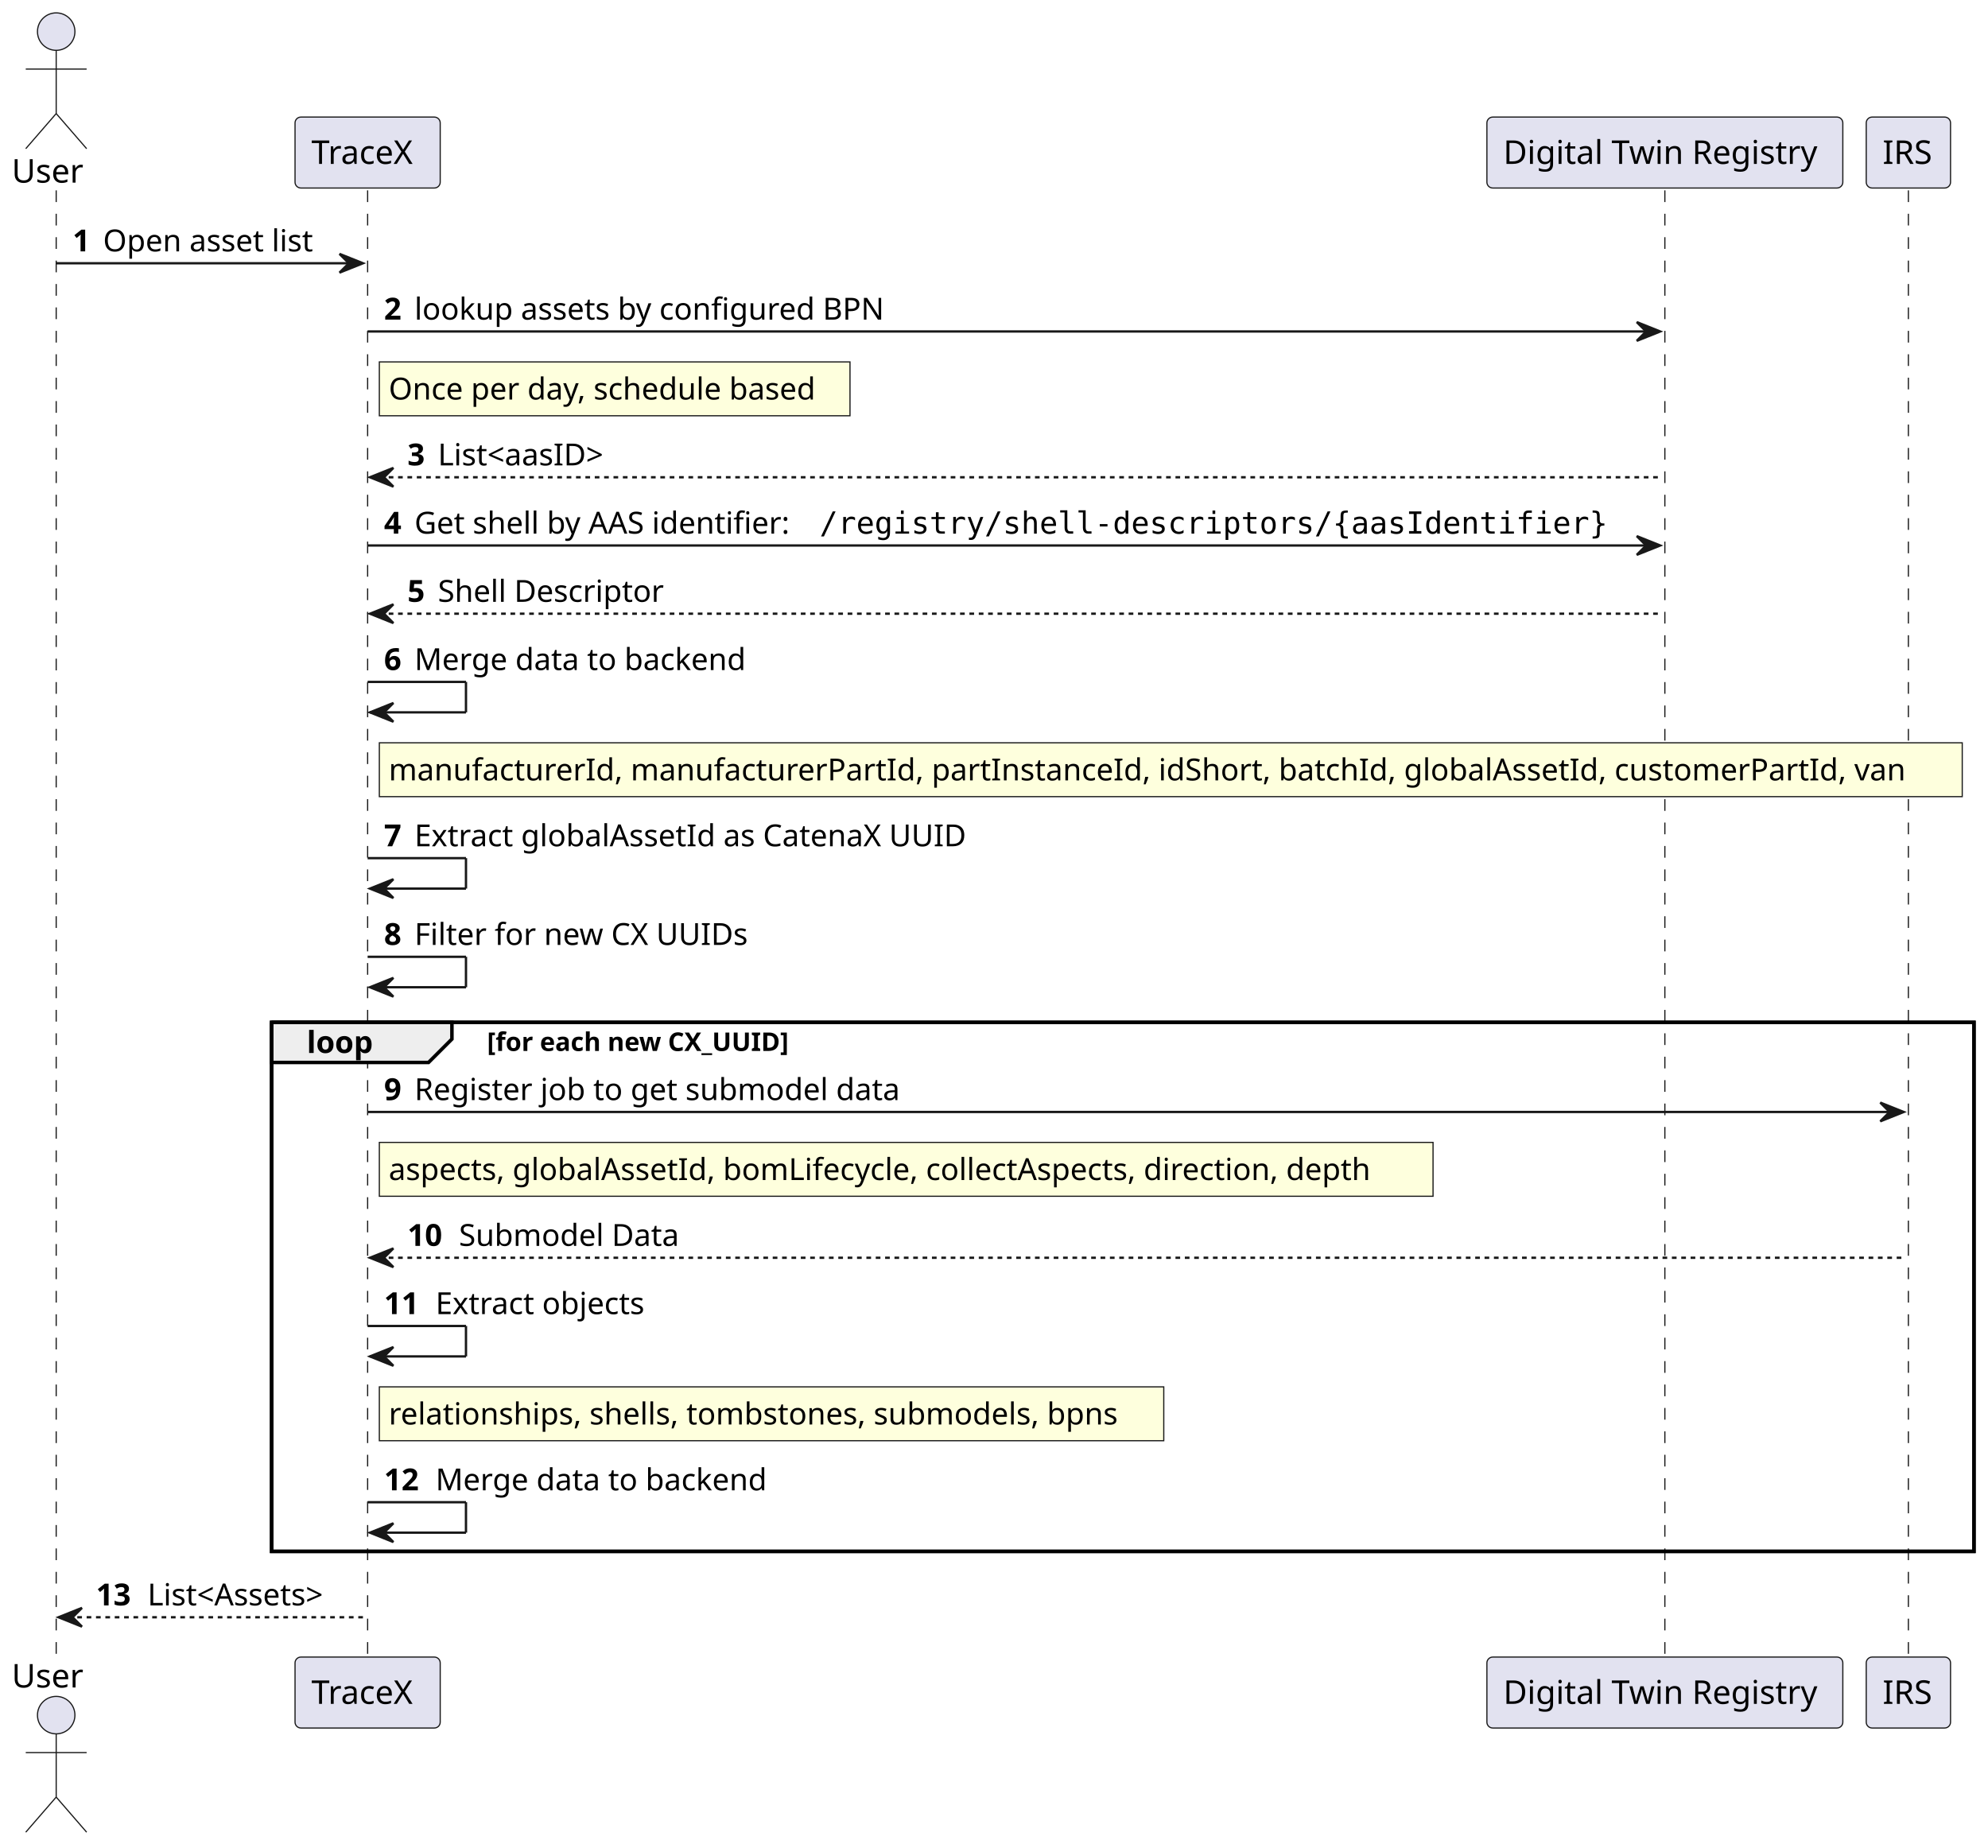
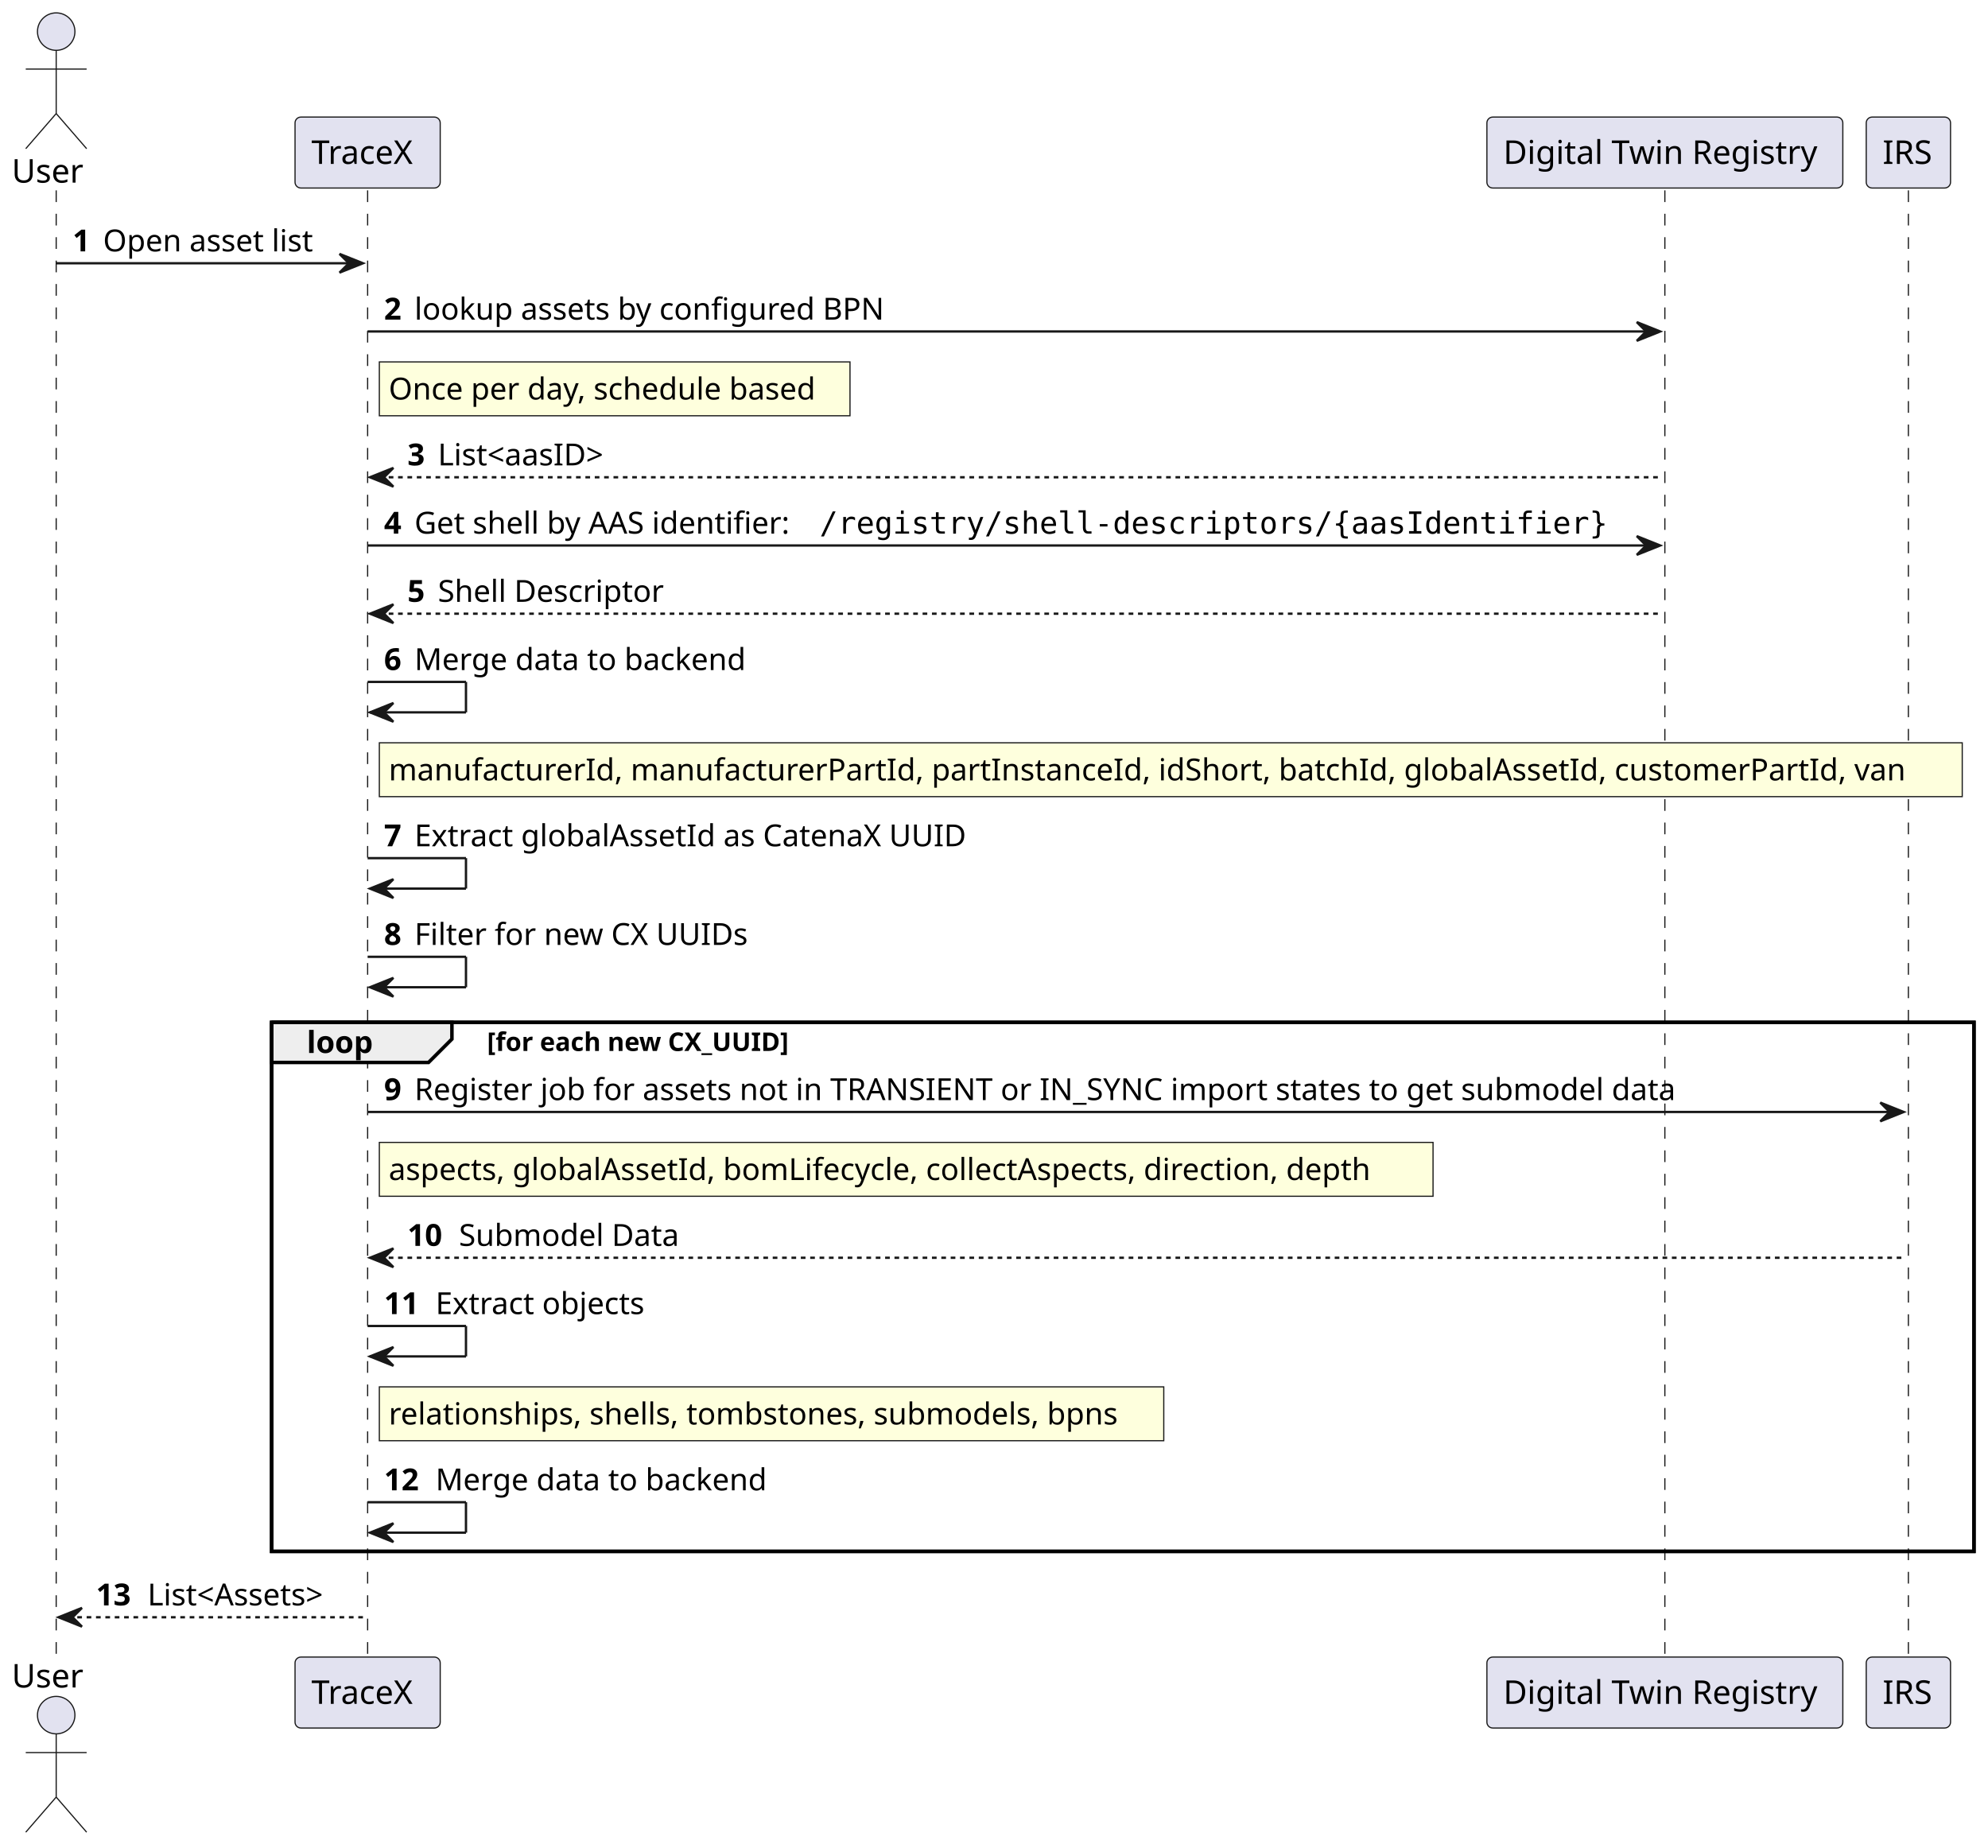
<svg xmlns="http://www.w3.org/2000/svg" contentStyleType="text/css" height="789px" preserveAspectRatio="none" style="width:849px;height:789px;background:#FFFFFF;" version="1.1" viewBox="0 0 849 789" width="849px" zoomAndPan="magnify">
  <defs />
  <g>
    <rect fill="none" height="225.93" style="stroke:#000000;stroke-width:1.5;" width="727" x="116" y="436.625" />
    <line style="stroke:#181818;stroke-width:0.5;stroke-dasharray:5.0,5.0;" x1="24" x2="24" y1="81.297" y2="708.688" />
    <line style="stroke:#181818;stroke-width:0.5;stroke-dasharray:5.0,5.0;" x1="157" x2="157" y1="81.297" y2="708.688" />
    <line style="stroke:#181818;stroke-width:0.5;stroke-dasharray:5.0,5.0;" x1="711" x2="711" y1="81.297" y2="708.688" />
    <line style="stroke:#181818;stroke-width:0.5;stroke-dasharray:5.0,5.0;" x1="815" x2="815" y1="81.297" y2="708.688" />
    <text fill="#000000" font-family="sans-serif" font-size="14" lengthAdjust="spacing" textLength="32" x="5" y="77.995">User</text>
    <ellipse cx="24" cy="13.5" fill="#E2E2F0" rx="8" ry="8" style="stroke:#181818;stroke-width:0.5;" />
    <path d="M24,21.5 L24,48.5 M11,29.5 L37,29.5 M24,48.5 L11,63.5 M24,48.5 L37,63.5 " fill="none" style="stroke:#181818;stroke-width:0.5;" />
    <text fill="#000000" font-family="sans-serif" font-size="14" lengthAdjust="spacing" textLength="32" x="5" y="720.683">User</text>
    <ellipse cx="24" cy="732.484" fill="#E2E2F0" rx="8" ry="8" style="stroke:#181818;stroke-width:0.5;" />
    <path d="M24,740.484 L24,767.484 M11,748.484 L37,748.484 M24,767.484 L11,782.484 M24,767.484 L37,782.484 " fill="none" style="stroke:#181818;stroke-width:0.5;" />
    <rect fill="#E2E2F0" height="30.297" rx="2.5" ry="2.5" style="stroke:#181818;stroke-width:0.5;" width="62" x="126" y="50" />
    <text fill="#000000" font-family="sans-serif" font-size="14" lengthAdjust="spacing" textLength="48" x="133" y="69.995">TraceX</text>
    <rect fill="#E2E2F0" height="30.297" rx="2.5" ry="2.5" style="stroke:#181818;stroke-width:0.5;" width="62" x="126" y="707.688" />
    <text fill="#000000" font-family="sans-serif" font-size="14" lengthAdjust="spacing" textLength="48" x="133" y="727.683">TraceX</text>
    <rect fill="#E2E2F0" height="30.297" rx="2.5" ry="2.5" style="stroke:#181818;stroke-width:0.5;" width="152" x="635" y="50" />
    <text fill="#000000" font-family="sans-serif" font-size="14" lengthAdjust="spacing" textLength="138" x="642" y="69.995">Digital Twin Registry</text>
    <rect fill="#E2E2F0" height="30.297" rx="2.5" ry="2.5" style="stroke:#181818;stroke-width:0.5;" width="152" x="635" y="707.688" />
    <text fill="#000000" font-family="sans-serif" font-size="14" lengthAdjust="spacing" textLength="138" x="642" y="727.683">Digital Twin Registry</text>
    <rect fill="#E2E2F0" height="30.297" rx="2.5" ry="2.5" style="stroke:#181818;stroke-width:0.5;" width="36" x="797" y="50" />
    <text fill="#000000" font-family="sans-serif" font-size="14" lengthAdjust="spacing" textLength="22" x="804" y="69.995">IRS</text>
    <rect fill="#E2E2F0" height="30.297" rx="2.5" ry="2.5" style="stroke:#181818;stroke-width:0.5;" width="36" x="797" y="707.688" />
    <text fill="#000000" font-family="sans-serif" font-size="14" lengthAdjust="spacing" textLength="22" x="804" y="727.683">IRS</text>
    <polygon fill="#181818" points="145,108.43,155,112.43,145,116.43,149,112.43" style="stroke:#181818;stroke-width:1.0;" />
    <line style="stroke:#181818;stroke-width:1.0;" x1="24" x2="151" y1="112.43" y2="112.43" />
    <text fill="#000000" font-family="sans-serif" font-size="13" font-weight="bold" lengthAdjust="spacing" textLength="9" x="31" y="107.364">1</text>
    <text fill="#000000" font-family="sans-serif" font-size="13" lengthAdjust="spacing" textLength="95" x="44" y="107.364">Open asset list</text>
    <polygon fill="#181818" points="699,137.562,709,141.562,699,145.562,703,141.562" style="stroke:#181818;stroke-width:1.0;" />
    <line style="stroke:#181818;stroke-width:1.0;" x1="157" x2="705" y1="141.562" y2="141.562" />
    <text fill="#000000" font-family="sans-serif" font-size="13" font-weight="bold" lengthAdjust="spacing" textLength="9" x="164" y="136.497">2</text>
    <text fill="#000000" font-family="sans-serif" font-size="13" lengthAdjust="spacing" textLength="209" x="177" y="136.497">lookup assets by configured BPN</text>
    <rect fill="#FEFFDD" height="23" style="stroke:#181818;stroke-width:0.5;" width="201" x="162" y="154.562" />
    <text fill="#000000" font-family="sans-serif" font-size="13" lengthAdjust="spacing" textLength="193" x="166" y="170.629">Once per day, schedule based</text>
    <polygon fill="#181818" points="168,199.828,158,203.828,168,207.828,164,203.828" style="stroke:#181818;stroke-width:1.0;" />
    <line style="stroke:#181818;stroke-width:1.0;stroke-dasharray:2.0,2.0;" x1="162" x2="710" y1="203.828" y2="203.828" />
    <text fill="#000000" font-family="sans-serif" font-size="13" font-weight="bold" lengthAdjust="spacing" textLength="9" x="174" y="198.762">3</text>
    <text fill="#000000" font-family="sans-serif" font-size="13" lengthAdjust="spacing" textLength="80" x="187" y="198.762">List&lt;aasID&gt;</text>
    <polygon fill="#181818" points="699,228.961,709,232.961,699,236.961,703,232.961" style="stroke:#181818;stroke-width:1.0;" />
    <line style="stroke:#181818;stroke-width:1.0;" x1="157" x2="705" y1="232.961" y2="232.961" />
    <text fill="#000000" font-family="sans-serif" font-size="13" font-weight="bold" lengthAdjust="spacing" textLength="9" x="164" y="227.895">4</text>
    <text fill="#000000" font-family="sans-serif" font-size="13" lengthAdjust="spacing" textLength="169" x="177" y="227.895">Get shell by AAS identifier:</text>
    <text fill="#000000" font-family="monospace" font-size="13" lengthAdjust="spacing" textLength="344" x="350" y="227.895">/registry/shell-descriptors/{aasIdentifier}</text>
    <polygon fill="#181818" points="168,258.094,158,262.094,168,266.094,164,262.094" style="stroke:#181818;stroke-width:1.0;" />
    <line style="stroke:#181818;stroke-width:1.0;stroke-dasharray:2.0,2.0;" x1="162" x2="710" y1="262.094" y2="262.094" />
    <text fill="#000000" font-family="sans-serif" font-size="13" font-weight="bold" lengthAdjust="spacing" textLength="9" x="174" y="257.028">5</text>
    <text fill="#000000" font-family="sans-serif" font-size="13" lengthAdjust="spacing" textLength="101" x="187" y="257.028">Shell Descriptor</text>
    <line style="stroke:#181818;stroke-width:1.0;" x1="157" x2="199" y1="291.227" y2="291.227" />
    <line style="stroke:#181818;stroke-width:1.0;" x1="199" x2="199" y1="291.227" y2="304.227" />
    <line style="stroke:#181818;stroke-width:1.0;" x1="158" x2="199" y1="304.227" y2="304.227" />
    <polygon fill="#181818" points="168,300.227,158,304.227,168,308.227,164,304.227" style="stroke:#181818;stroke-width:1.0;" />
    <text fill="#000000" font-family="sans-serif" font-size="13" font-weight="bold" lengthAdjust="spacing" textLength="9" x="164" y="286.161">6</text>
    <text fill="#000000" font-family="sans-serif" font-size="13" lengthAdjust="spacing" textLength="148" x="177" y="286.161">Merge data to backend</text>
    <rect fill="#FEFFDD" height="23" style="stroke:#181818;stroke-width:0.5;" width="676" x="162" y="317.227" />
    <text fill="#000000" font-family="sans-serif" font-size="13" lengthAdjust="spacing" textLength="668" x="166" y="333.293">manufacturerId, manufacturerPartId, partInstanceId, idShort, batchId, globalAssetId, customerPartId, van</text>
    <line style="stroke:#181818;stroke-width:1.0;" x1="157" x2="199" y1="366.492" y2="366.492" />
    <line style="stroke:#181818;stroke-width:1.0;" x1="199" x2="199" y1="366.492" y2="379.492" />
    <line style="stroke:#181818;stroke-width:1.0;" x1="158" x2="199" y1="379.492" y2="379.492" />
    <polygon fill="#181818" points="168,375.492,158,379.492,168,383.492,164,379.492" style="stroke:#181818;stroke-width:1.0;" />
    <text fill="#000000" font-family="sans-serif" font-size="13" font-weight="bold" lengthAdjust="spacing" textLength="9" x="164" y="361.426">7</text>
    <text fill="#000000" font-family="sans-serif" font-size="13" lengthAdjust="spacing" textLength="248" x="177" y="361.426">Extract globalAssetId as CatenaX UUID</text>
    <line style="stroke:#181818;stroke-width:1.0;" x1="157" x2="199" y1="408.625" y2="408.625" />
    <line style="stroke:#181818;stroke-width:1.0;" x1="199" x2="199" y1="408.625" y2="421.625" />
    <line style="stroke:#181818;stroke-width:1.0;" x1="158" x2="199" y1="421.625" y2="421.625" />
    <polygon fill="#181818" points="168,417.625,158,421.625,168,425.625,164,421.625" style="stroke:#181818;stroke-width:1.0;" />
    <text fill="#000000" font-family="sans-serif" font-size="13" font-weight="bold" lengthAdjust="spacing" textLength="9" x="164" y="403.559">8</text>
    <text fill="#000000" font-family="sans-serif" font-size="13" lengthAdjust="spacing" textLength="146" x="177" y="403.559">Filter for new CX UUIDs</text>
    <path d="M116,436.625 L193,436.625 L193,443.758 L183,453.758 L116,453.758 L116,436.625 " fill="#EEEEEE" style="stroke:#000000;stroke-width:1.5;" />
    <rect fill="none" height="225.93" style="stroke:#000000;stroke-width:1.5;" width="727" x="116" y="436.625" />
    <text fill="#000000" font-family="sans-serif" font-size="13" font-weight="bold" lengthAdjust="spacing" textLength="32" x="131" y="449.692">loop</text>
    <text fill="#000000" font-family="sans-serif" font-size="11" font-weight="bold" lengthAdjust="spacing" textLength="152" x="208" y="448.835">[for each new CX_UUID]</text>
    <polygon fill="#181818" points="803,470.891,813,474.891,803,478.891,807,474.891" style="stroke:#181818;stroke-width:1.0;" />
    <line style="stroke:#181818;stroke-width:1.0;" x1="157" x2="809" y1="474.891" y2="474.891" />
    <text fill="#000000" font-family="sans-serif" font-size="13" font-weight="bold" lengthAdjust="spacing" textLength="9" x="164" y="469.825">9</text>
-     <text fill="#000000" font-family="sans-serif" font-size="13" lengthAdjust="spacing" textLength="217" x="177" y="469.825">Register job to get submodel data</text>
+     <text fill="#000000" font-family="sans-serif" font-size="13" lengthAdjust="spacing" textLength="565" x="177" y="469.825">Register job for assets not in TRANSIENT or IN_SYNC import states to get submodel data</text>
    <rect fill="#FEFFDD" height="23" style="stroke:#181818;stroke-width:0.5;" width="450" x="162" y="487.891" />
    <text fill="#000000" font-family="sans-serif" font-size="13" lengthAdjust="spacing" textLength="442" x="166" y="503.957">aspects, globalAssetId, bomLifecycle, collectAspects, direction, depth</text>
    <polygon fill="#181818" points="168,533.156,158,537.156,168,541.156,164,537.156" style="stroke:#181818;stroke-width:1.0;" />
    <line style="stroke:#181818;stroke-width:1.0;stroke-dasharray:2.0,2.0;" x1="162" x2="814" y1="537.156" y2="537.156" />
    <text fill="#000000" font-family="sans-serif" font-size="13" font-weight="bold" lengthAdjust="spacing" textLength="18" x="174" y="532.09">10</text>
    <text fill="#000000" font-family="sans-serif" font-size="13" lengthAdjust="spacing" textLength="100" x="196" y="532.09">Submodel Data</text>
    <line style="stroke:#181818;stroke-width:1.0;" x1="157" x2="199" y1="566.289" y2="566.289" />
    <line style="stroke:#181818;stroke-width:1.0;" x1="199" x2="199" y1="566.289" y2="579.289" />
    <line style="stroke:#181818;stroke-width:1.0;" x1="158" x2="199" y1="579.289" y2="579.289" />
    <polygon fill="#181818" points="168,575.289,158,579.289,168,583.289,164,579.289" style="stroke:#181818;stroke-width:1.0;" />
    <text fill="#000000" font-family="sans-serif" font-size="13" font-weight="bold" lengthAdjust="spacing" textLength="18" x="164" y="561.223">11</text>
    <text fill="#000000" font-family="sans-serif" font-size="13" lengthAdjust="spacing" textLength="95" x="186" y="561.223">Extract objects</text>
    <rect fill="#FEFFDD" height="23" style="stroke:#181818;stroke-width:0.5;" width="335" x="162" y="592.289" />
    <text fill="#000000" font-family="sans-serif" font-size="13" lengthAdjust="spacing" textLength="327" x="166" y="608.356">relationships, shells, tombstones, submodels, bpns</text>
    <line style="stroke:#181818;stroke-width:1.0;" x1="157" x2="199" y1="641.555" y2="641.555" />
    <line style="stroke:#181818;stroke-width:1.0;" x1="199" x2="199" y1="641.555" y2="654.555" />
    <line style="stroke:#181818;stroke-width:1.0;" x1="158" x2="199" y1="654.555" y2="654.555" />
    <polygon fill="#181818" points="168,650.555,158,654.555,168,658.555,164,654.555" style="stroke:#181818;stroke-width:1.0;" />
    <text fill="#000000" font-family="sans-serif" font-size="13" font-weight="bold" lengthAdjust="spacing" textLength="18" x="164" y="636.489">12</text>
    <text fill="#000000" font-family="sans-serif" font-size="13" lengthAdjust="spacing" textLength="148" x="186" y="636.489">Merge data to backend</text>
    <polygon fill="#181818" points="35,686.688,25,690.688,35,694.688,31,690.688" style="stroke:#181818;stroke-width:1.0;" />
    <line style="stroke:#181818;stroke-width:1.0;stroke-dasharray:2.0,2.0;" x1="29" x2="156" y1="690.688" y2="690.688" />
    <text fill="#000000" font-family="sans-serif" font-size="13" font-weight="bold" lengthAdjust="spacing" textLength="18" x="41" y="685.622">13</text>
    <text fill="#000000" font-family="sans-serif" font-size="13" lengthAdjust="spacing" textLength="87" x="63" y="685.622">List&lt;Assets&gt;</text>
  </g>
</svg>
